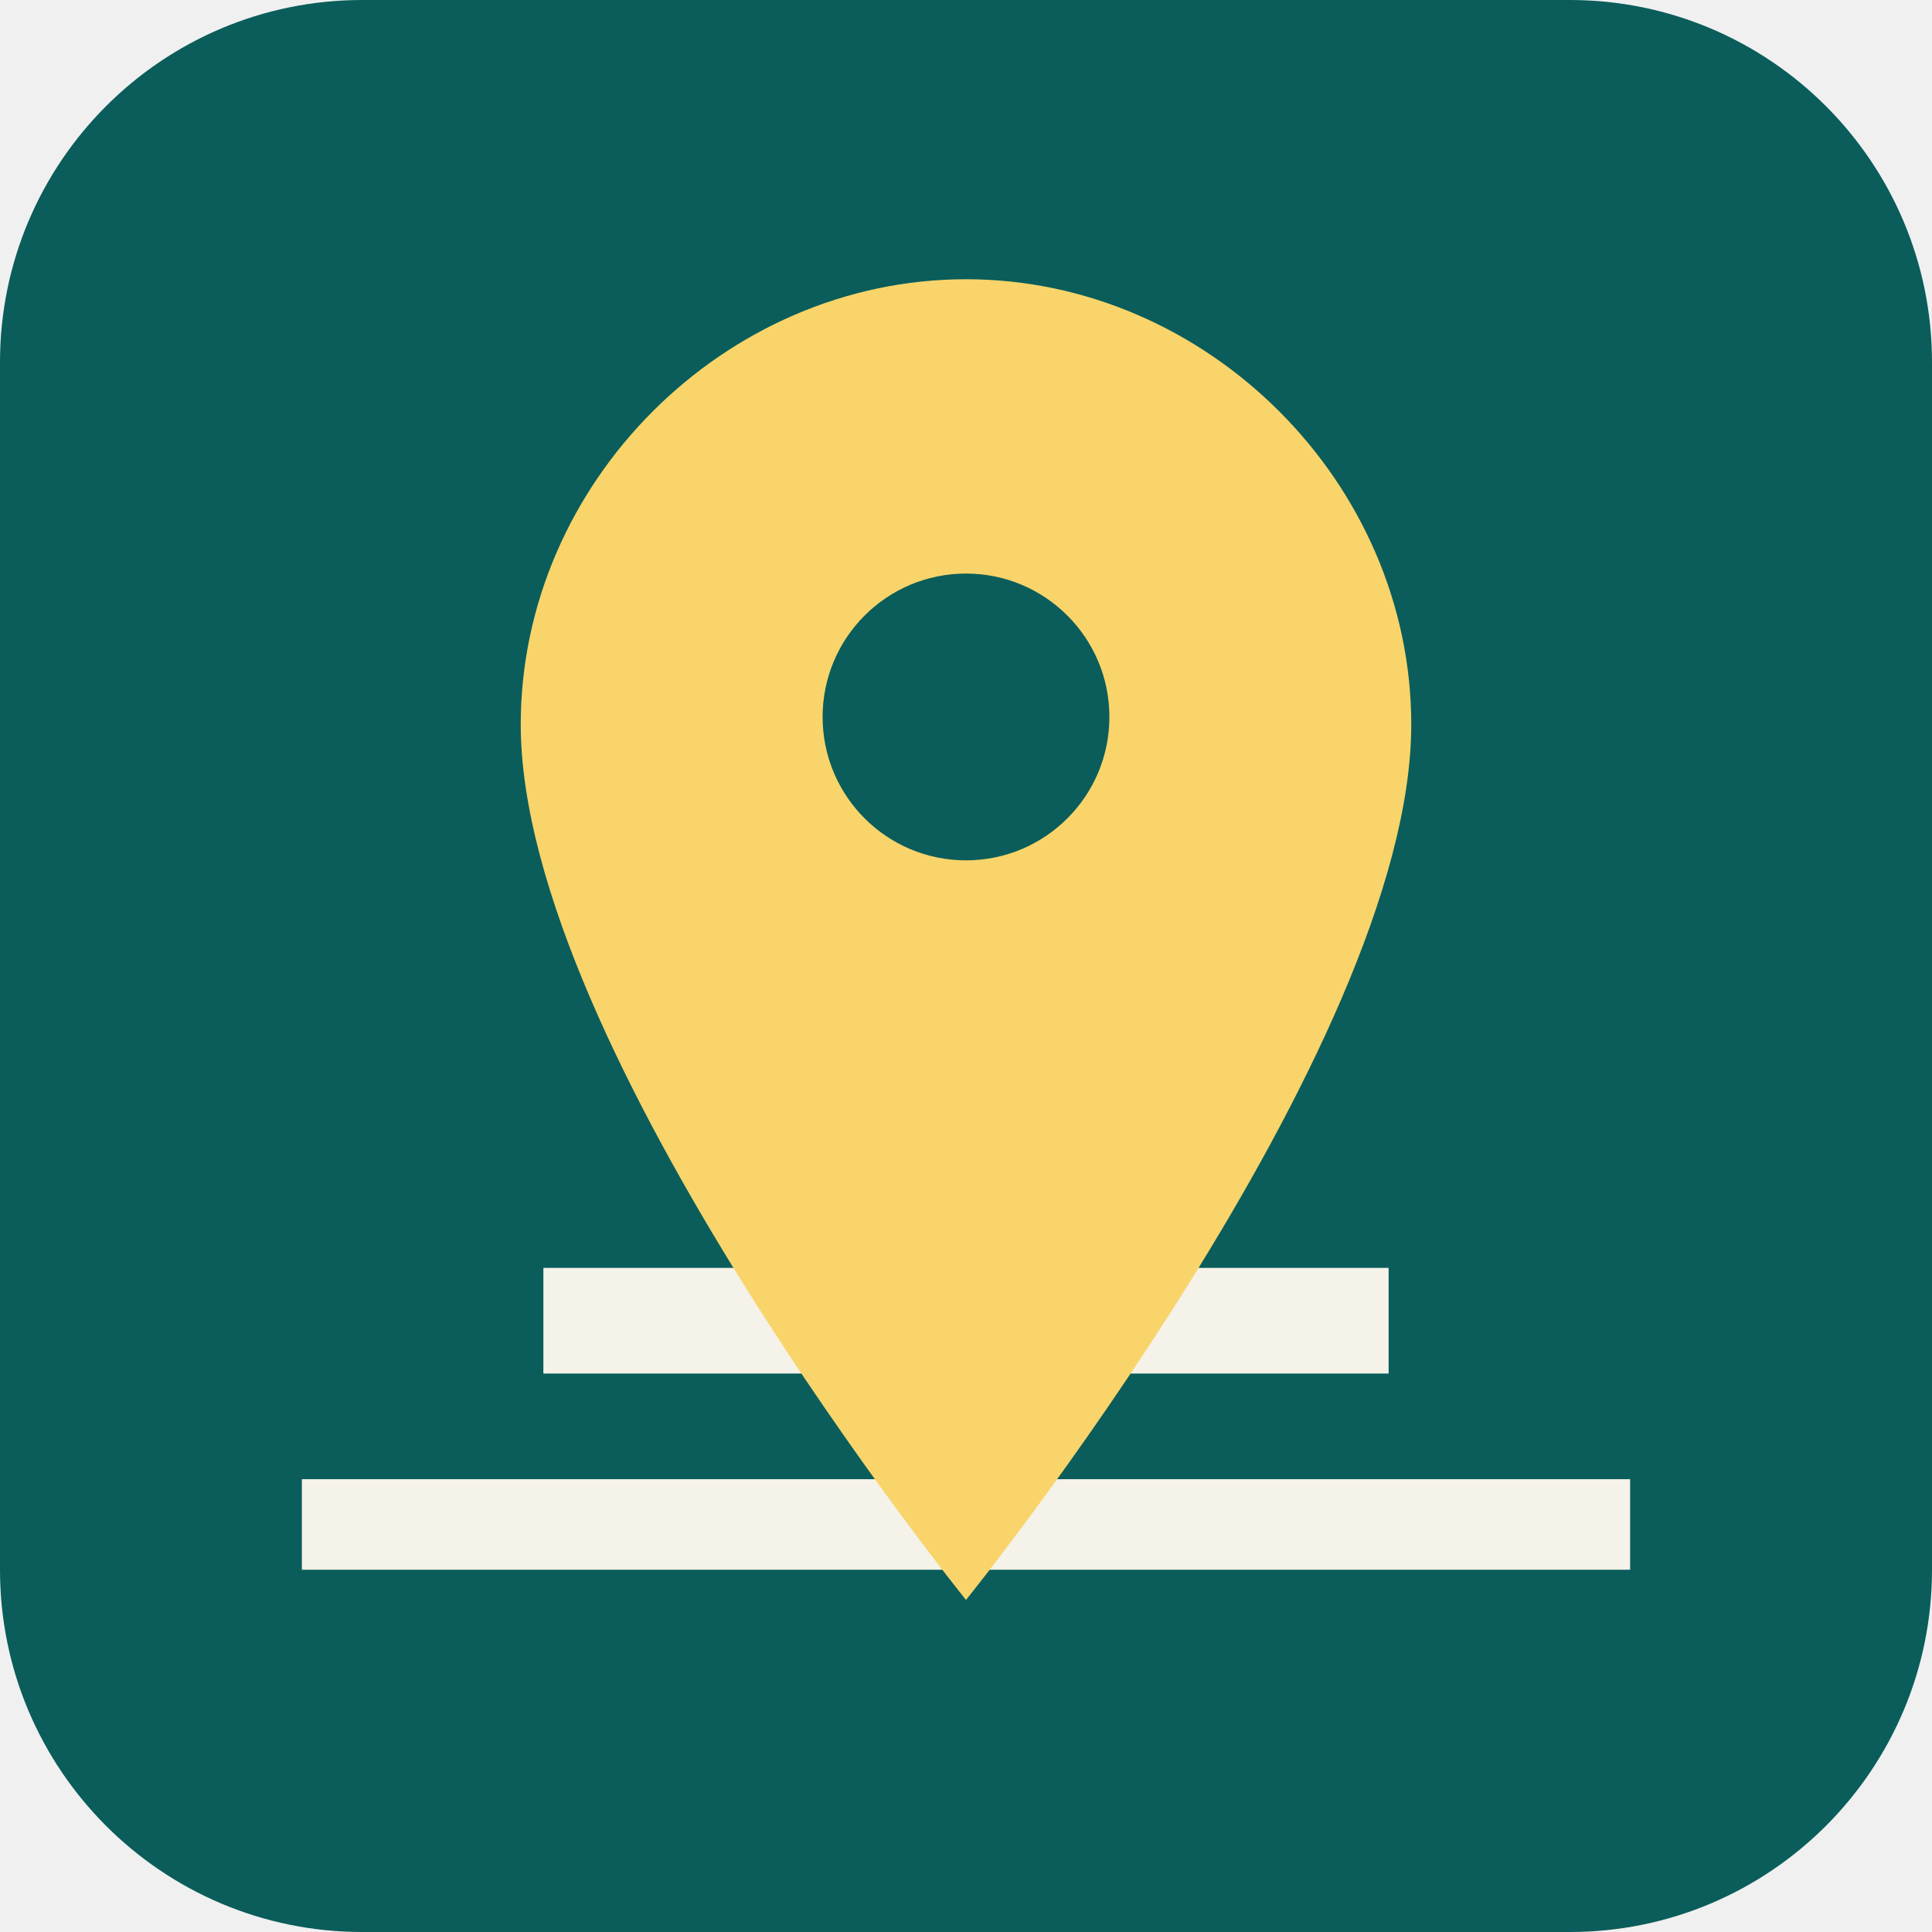
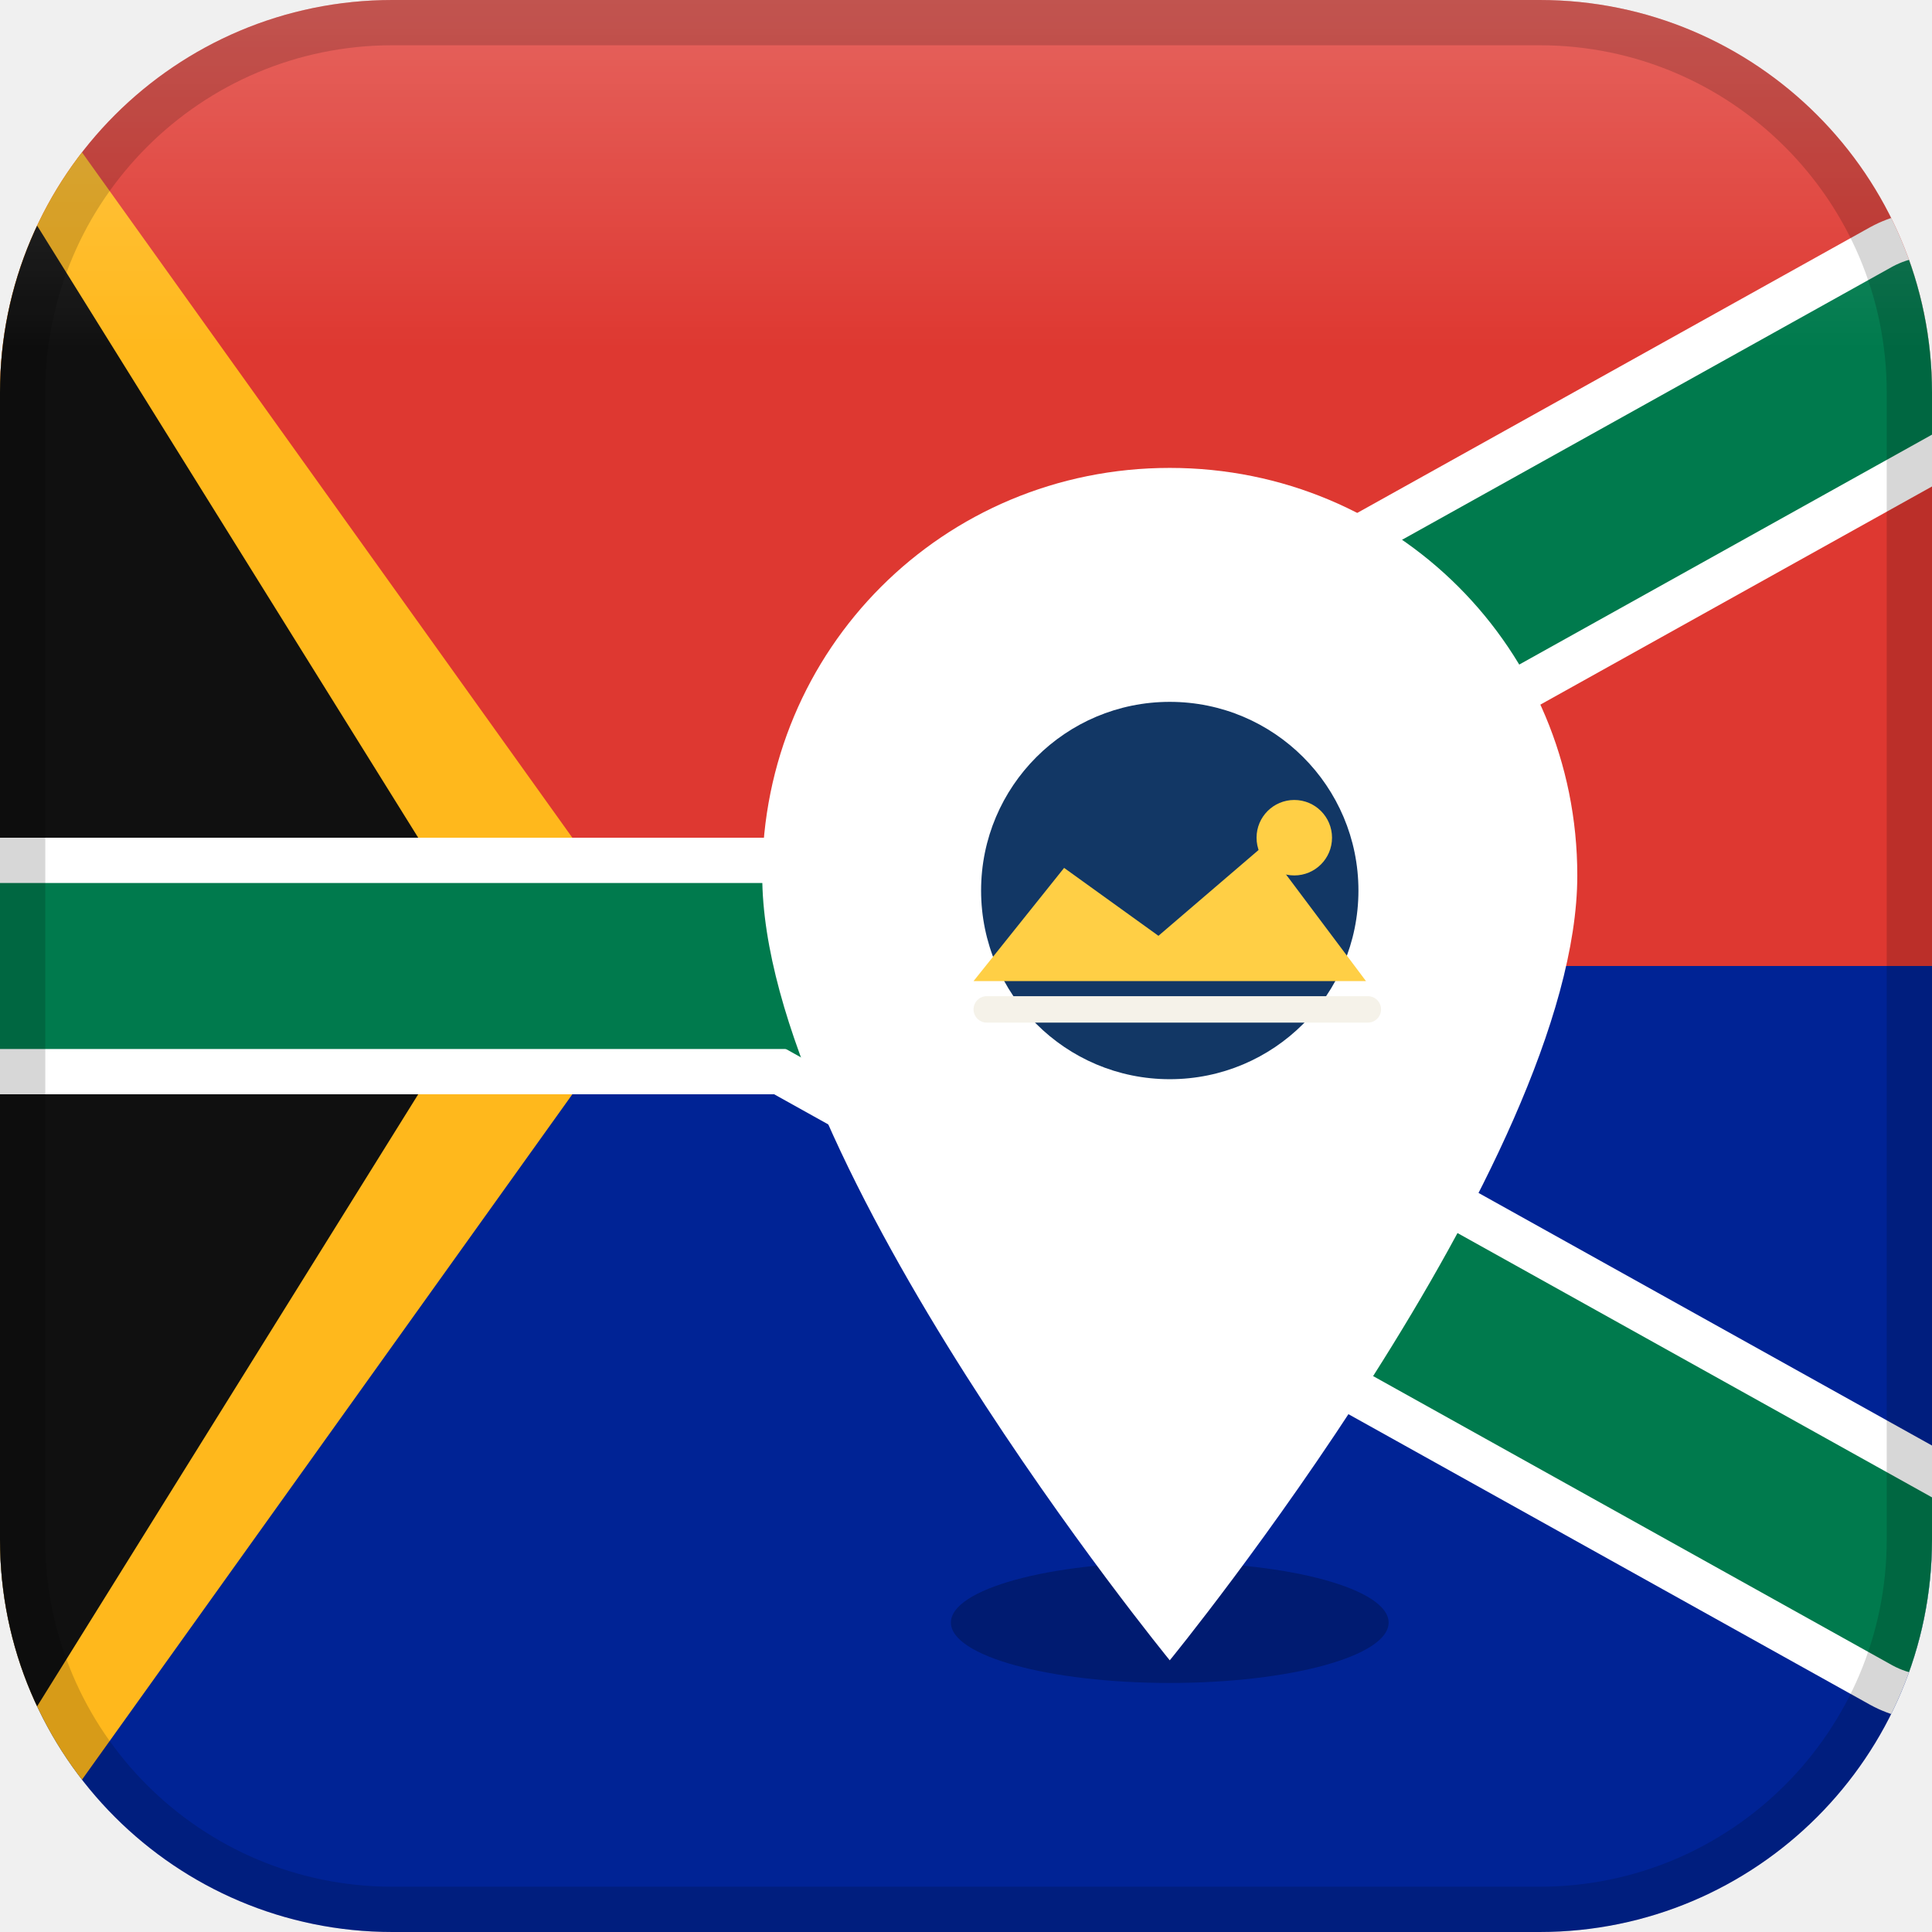
<svg xmlns="http://www.w3.org/2000/svg" viewBox="0 0 512 512">
-   <rect width="512" height="512" rx="96" fill="#0a5d5a" />
-   <path d="M80 392h352v24H80zm64-56h224v28H144z" fill="#f5f2e9" />
-   <path d="M256 74c-64 0-118 54-118 118 0 86 118 232 118 232s118-146 118-232c0-64-54-118-118-118zm0 154a38 38 0 1 1 0-76 38 38 0 0 1 0 76z" fill="#f8d46a" />
+   <defs>
+     <clipPath id="clip">
+       <rect width="512" height="512" rx="104" />
+     </clipPath>
+     <linearGradient id="shine" x1="0" y1="0" x2="0" y2="1">
+       <stop offset="0" stop-color="#ffffff" stop-opacity="0.22" />
+       <stop offset="0.42" stop-color="#ffffff" stop-opacity="0" />
+     </linearGradient>
+   </defs>
+   <g clip-path="url(#clip)">
+     <rect width="512" height="256" fill="#de3831" />
+     <rect y="256" width="512" height="256" fill="#002395" />
+     <polygon points="0,10 0,502 176,256" fill="#ffb81c" />
+     <polygon points="0,44 0,468 132,256" fill="#101010" />
+     <g fill="none" stroke-linecap="round" stroke-linejoin="round">
+       <path d="M0 256 H214" stroke="#ffffff" stroke-width="68" />
+       <path d="M214 256 L512 90" stroke="#ffffff" stroke-width="68" />
+       <path d="M214 256 L512 422" stroke="#ffffff" stroke-width="68" />
+       <path d="M0 256 H214" stroke="#007a4d" stroke-width="44" />
+       <path d="M214 256 L512 90" stroke="#007a4d" stroke-width="44" />
+       <path d="M214 256 L512 422" stroke="#007a4d" stroke-width="44" />
+     </g>
+     <ellipse cx="310" cy="430" rx="58" ry="16" fill="#000000" fill-opacity="0.24" />
+     <path d="M310 124c-60 0-108 48-108 108 0 76 108 208 108 208s108-132 108-208c0-60-48-108-108-108z" fill="#ffffff" />
+     <circle cx="310" cy="236" r="50" fill="#123765" />
+     <path d="M258 260l24-30 25 18 28-24 27 36z" fill="#ffcf45" />
+     <rect x="258" y="264" width="108" height="7" rx="3.5" fill="#f5f2e9" />
+     <circle cx="343" cy="222" r="10" fill="#ffcf45" />
+     <rect width="512" height="220" fill="url(#shine)" />
+   </g>
+   <rect x="6" y="6" width="500" height="500" rx="98" fill="none" stroke="#000000" stroke-opacity="0.16" stroke-width="12" />
</svg>
